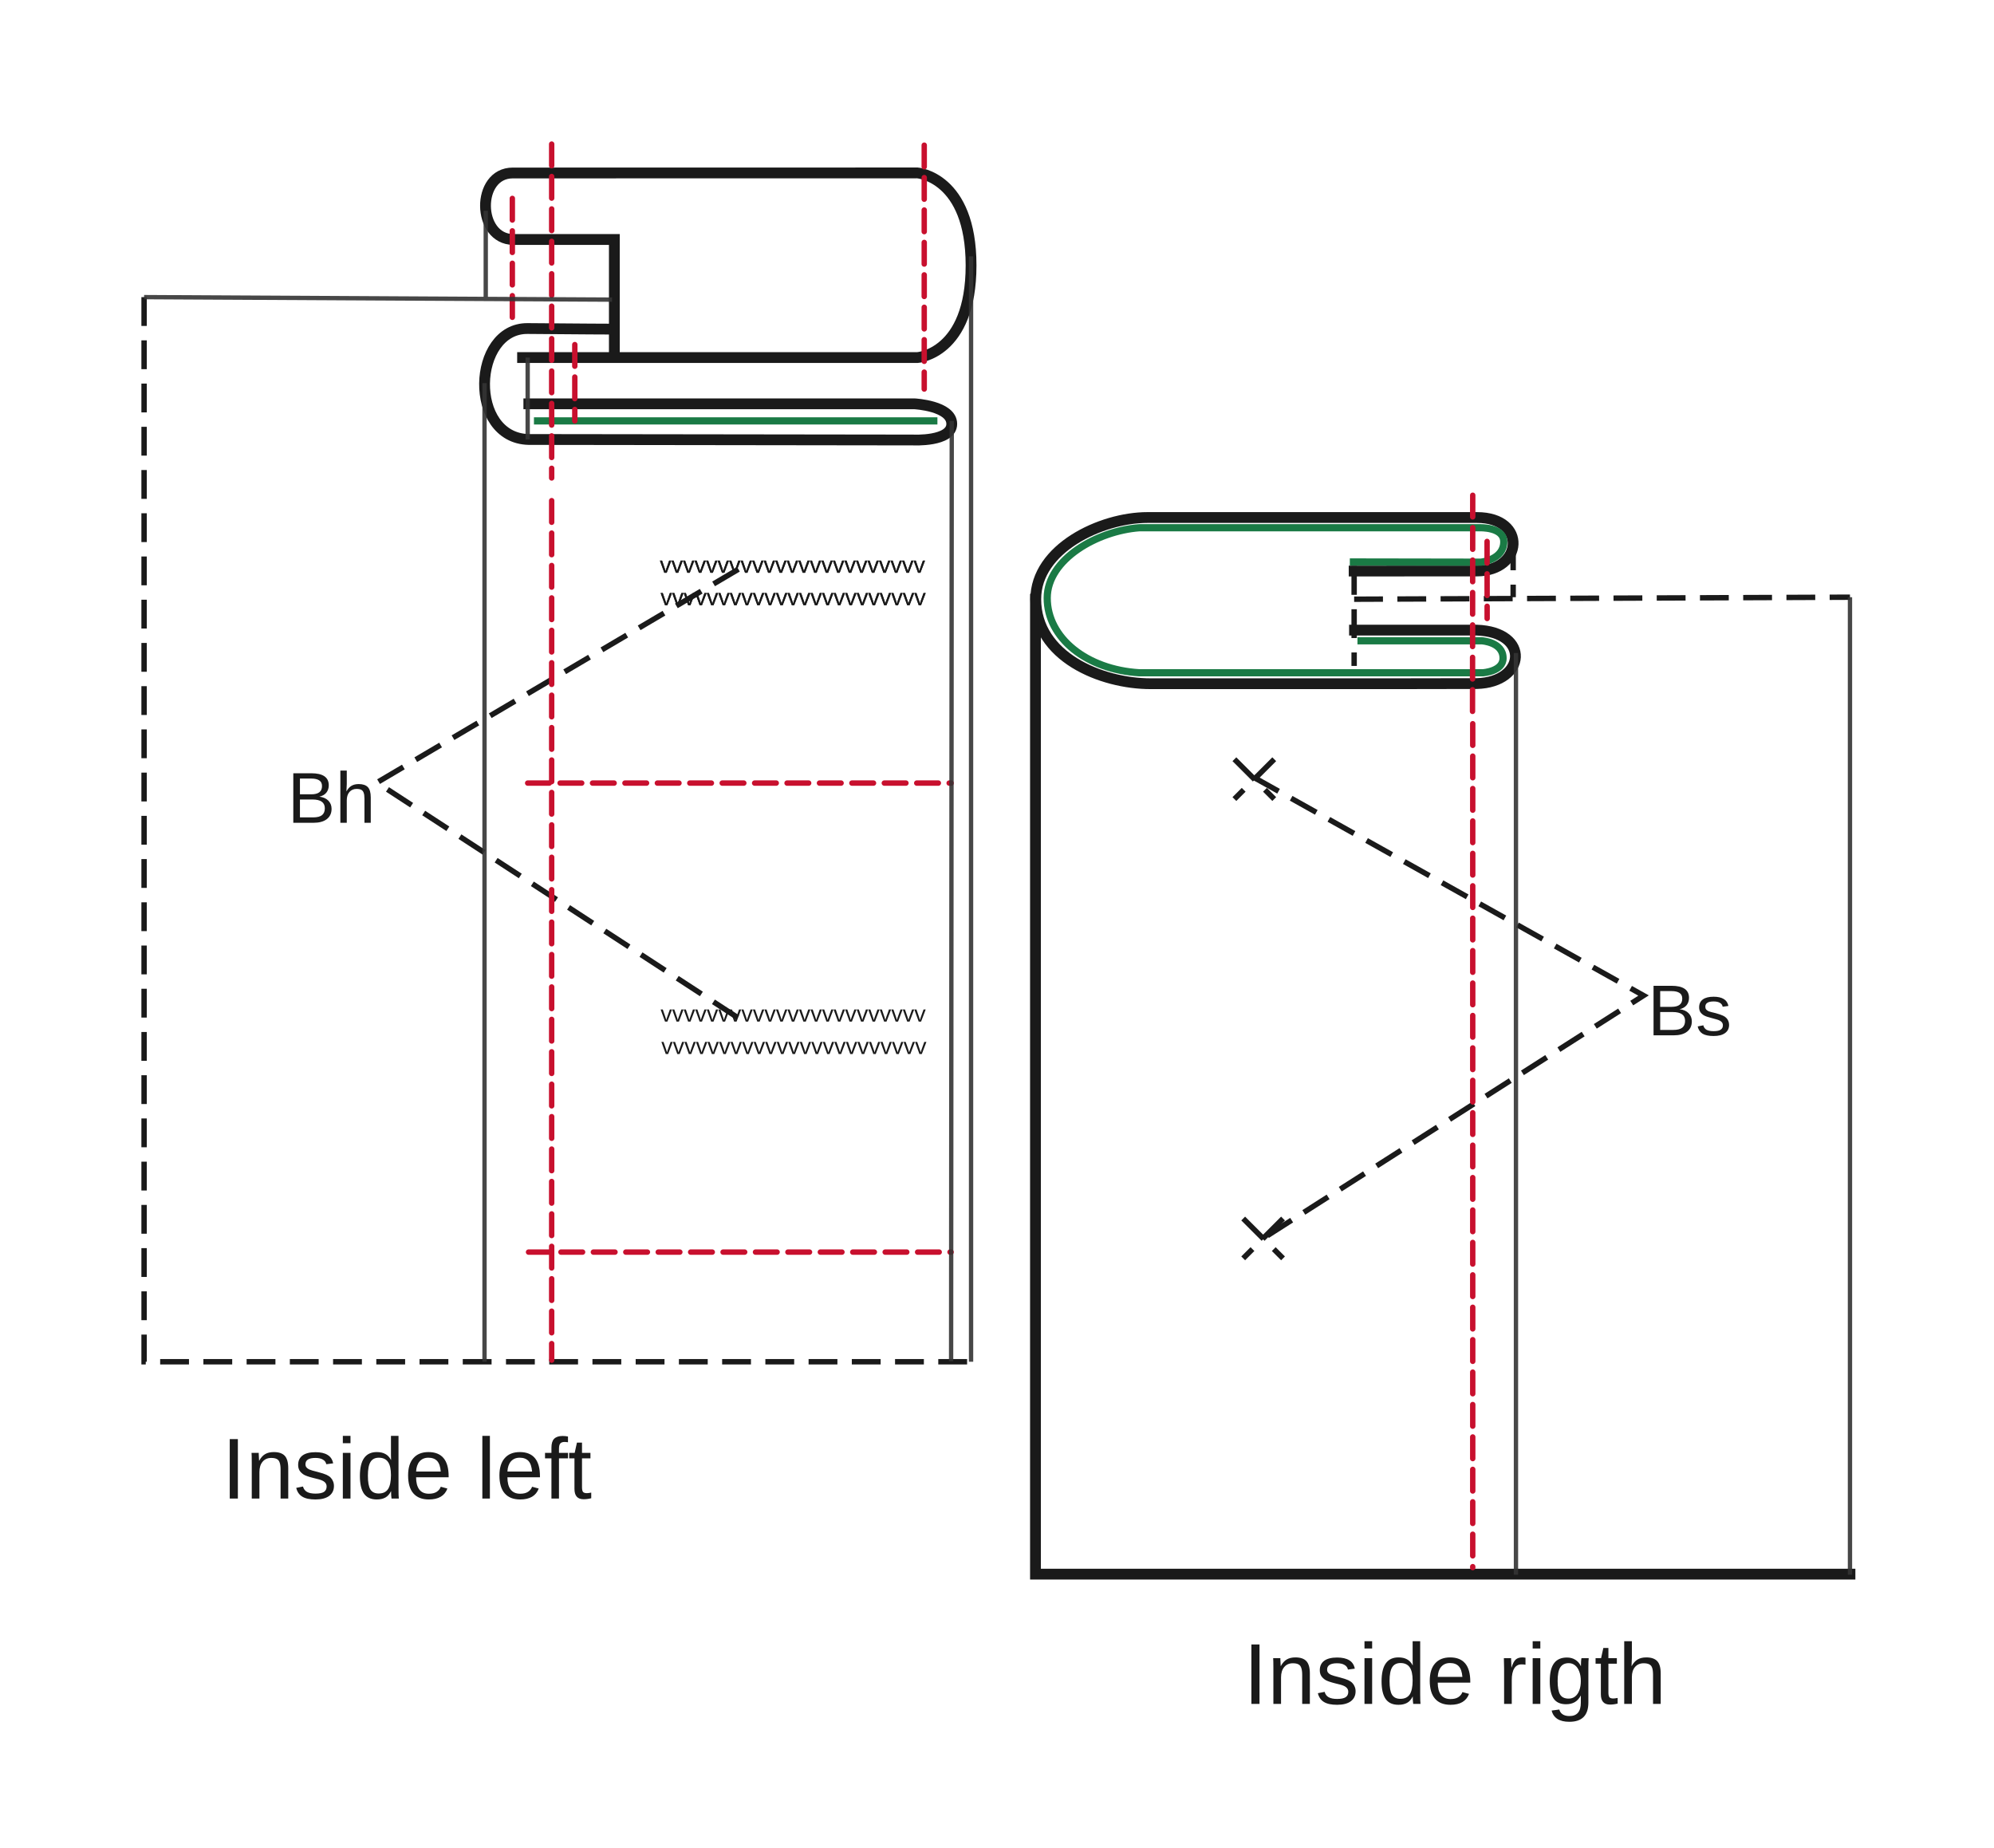
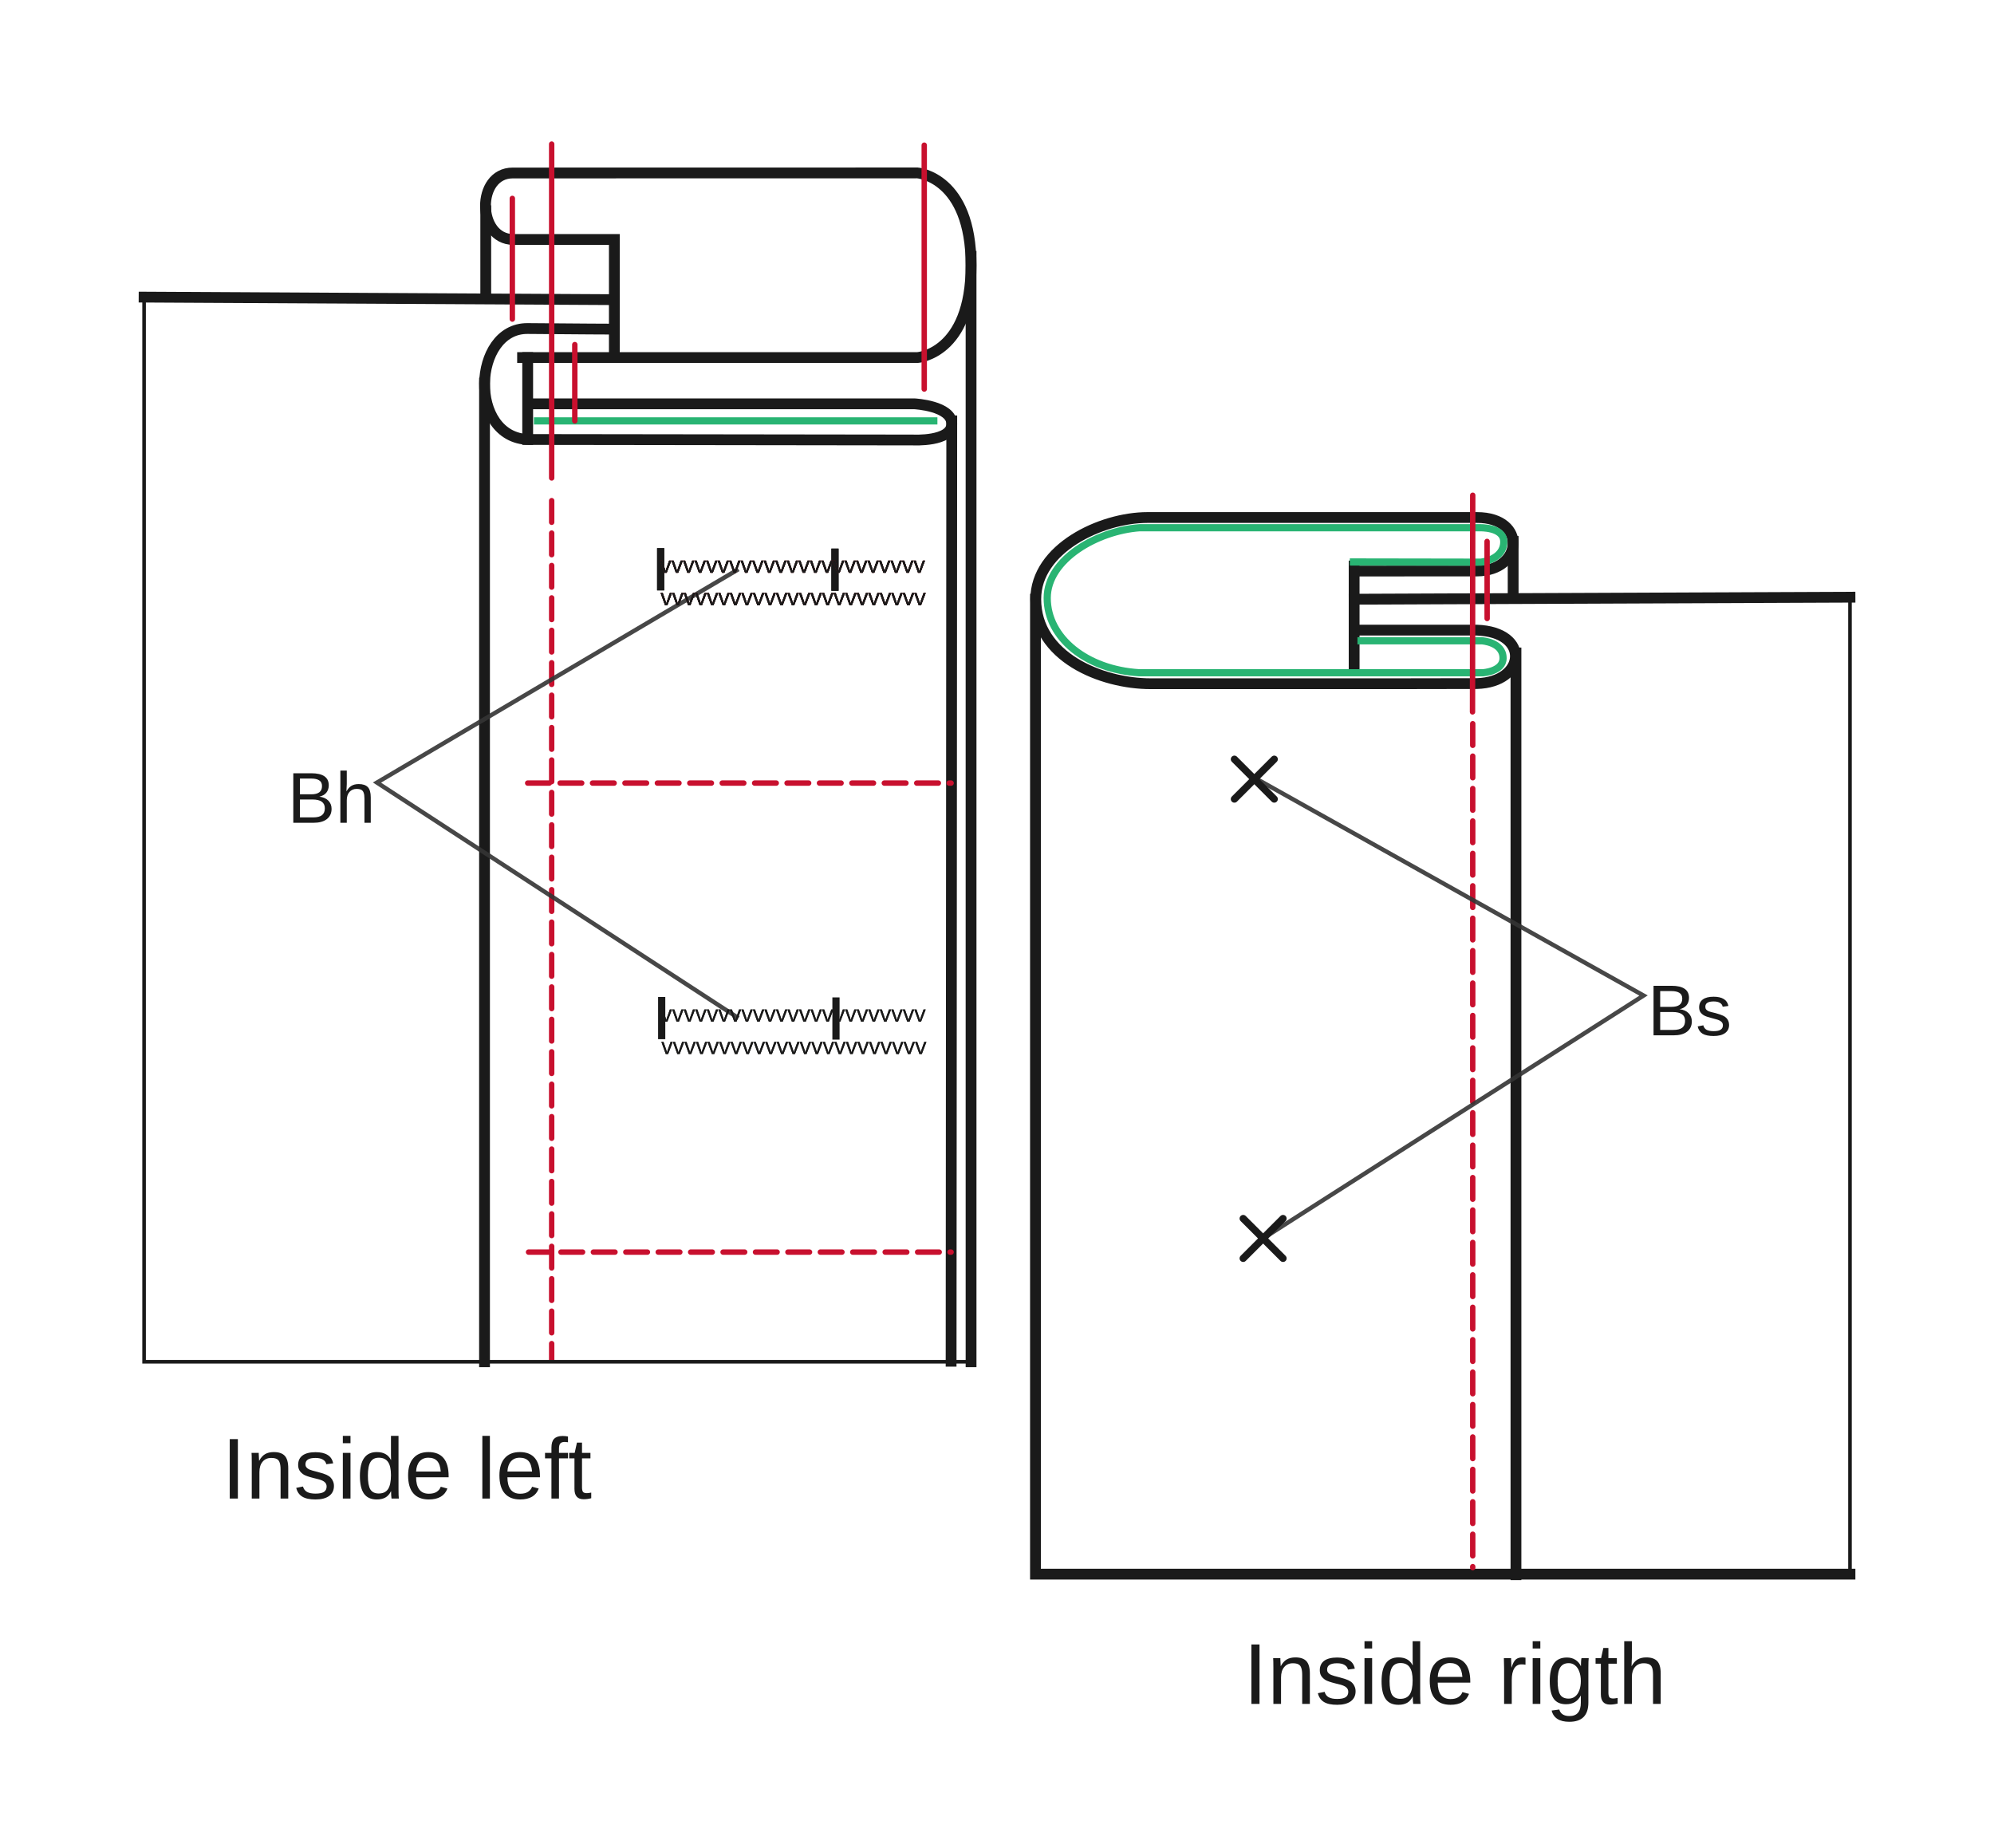
<svg xmlns="http://www.w3.org/2000/svg" viewBox="282.72 160.50 276.76 256.50">
-   <g id="role-base_outer_contour" data-role="base_outer_contour">
-     <path d="M 355.25 210.13 L 410.05 210.13 C 410.05 210.13 417.50 209.64 417.50 197.34 C 417.50 185.05 410.05 184.50 410.05 184.50 L 353.89 184.51 C 348.78 184.51 348.89 193.69 353.95 193.74 L 367.99 193.74 L 367.99 209.62" style="stroke:#1A1A1A;stroke-width:1.5;stroke-dasharray:none;fill:none;stroke-linecap:square;stroke-linejoin:miter;opacity:1" />
-     <path d="M 356.12 216.55 L 409.65 216.55 C 409.65 216.55 414.82 216.82 414.82 219.34 C 414.82 221.85 409.45 221.57 409.45 221.57 L 356.12 221.50 C 347.67 221.33 348.24 206.03 355.96 206.10 C 363.67 206.17 367.58 206.18 367.58 206.18" style="stroke:#1A1A1A;stroke-width:1.5;stroke-dasharray:none;fill:none;stroke-linecap:square;stroke-linejoin:miter;opacity:1" />
-     <path d="M 426.44 243.67 L 426.44 378.99 L 539.49 378.99" style="stroke:#1A1A1A;stroke-width:1.5;stroke-dasharray:none;fill:none;stroke-linecap:square;stroke-linejoin:miter;opacity:1" />
-     <path d="M 470.67 239.76 L 487.73 239.75 C 494.07 239.74 494.74 232.33 487.71 232.33 L 477.41 232.33 L 442.00 232.33 C 435.49 232.33 426.48 236.66 426.48 243.66 C 426.48 251.65 435.55 255.40 442.43 255.40 L 476.37 255.40 L 487.68 255.38 C 494.53 255.21 495.17 248.20 487.67 247.96 L 470.72 247.96" style="stroke:#1A1A1A;stroke-width:1.5;stroke-dasharray:none;fill:none;stroke-linecap:square;stroke-linejoin:miter;opacity:1" />
+   <g id="role-contour_outer" data-role="contour_outer">
+     <path d="M 349.97 213.67 L 349.97 349.51" style="stroke:#1A1A1A;stroke-width:1.5;stroke-dasharray:none;fill:none;stroke-linecap:square;stroke-linejoin:miter;opacity:1" data-role="contour_outer" />
+     <path d="M 355.96 210.13 L 355.96 221.50" style="stroke:#1A1A1A;stroke-width:1.5;stroke-dasharray:none;fill:none;stroke-linecap:square;stroke-linejoin:miter;opacity:1" data-role="contour_outer" />
+     <path d="M 355.25 210.13 L 410.05 210.13 C 410.05 210.13 417.50 209.64 417.50 197.34 C 417.50 185.05 410.05 184.50 410.05 184.50 L 353.89 184.51 C 348.78 184.51 348.89 193.69 353.95 193.74 L 367.99 193.74 L 367.99 209.62" style="stroke:#1A1A1A;stroke-width:1.5;stroke-dasharray:none;fill:none;stroke-linecap:square;stroke-linejoin:miter;opacity:1" data-role="contour_outer" />
+     <path d="M 356.12 216.55 L 409.65 216.55 C 409.65 216.55 414.82 216.82 414.82 219.34 C 414.82 221.85 409.45 221.57 409.45 221.57 L 356.12 221.50 C 347.67 221.33 348.24 206.03 355.96 206.10 C 363.67 206.17 367.58 206.18 367.58 206.18" style="stroke:#1A1A1A;stroke-width:1.5;stroke-dasharray:none;fill:none;stroke-linecap:square;stroke-linejoin:miter;opacity:1" data-role="contour_outer" />
+     <path d="M 417.50 196.08 L 417.50 349.51" style="stroke:#1A1A1A;stroke-width:1.5;stroke-dasharray:none;fill:none;stroke-linecap:square;stroke-linejoin:miter;opacity:1" data-role="contour_outer" />
+     <path d="M 414.82 218.92 L 414.73 349.44" style="stroke:#1A1A1A;stroke-width:1.5;stroke-dasharray:none;fill:none;stroke-linecap:square;stroke-linejoin:miter;opacity:1" data-role="contour_outer" />
+     <path d="M 493.13 251.13 L 493.13 379.07" style="stroke:#1A1A1A;stroke-width:1.5;stroke-dasharray:none;fill:none;stroke-linecap:square;stroke-linejoin:miter;opacity:1" data-role="contour_outer" />
+     <path d="M 426.44 243.67 L 426.44 378.99 L 539.49 378.99" style="stroke:#1A1A1A;stroke-width:1.5;stroke-dasharray:none;fill:none;stroke-linecap:square;stroke-linejoin:miter;opacity:1" data-role="contour_outer" />
+     <path d="M 470.67 239.76 L 487.73 239.75 C 494.07 239.74 494.74 232.33 487.71 232.33 L 477.41 232.33 L 442.00 232.33 C 435.49 232.33 426.48 236.66 426.48 243.66 C 426.48 251.65 435.55 255.40 442.43 255.40 L 476.37 255.40 L 487.68 255.38 C 494.53 255.21 495.17 248.20 487.67 247.96 L 470.72 247.96" style="stroke:#1A1A1A;stroke-width:1.5;stroke-dasharray:none;fill:none;stroke-linecap:square;stroke-linejoin:miter;opacity:1" data-role="contour_outer" />
+     <path d="M 470.67 243.67 L 539.49 243.39" style="stroke:#1A1A1A;stroke-width:1.5;stroke-dasharray:none;fill:none;stroke-linecap:square;stroke-linejoin:miter;opacity:1" data-role="contour_outer" />
+     <path d="M 470.67 239.06 L 470.67 252.93" style="stroke:#1A1A1A;stroke-width:1.5;stroke-dasharray:none;fill:none;stroke-linecap:square;stroke-linejoin:miter;opacity:1" data-role="contour_outer" />
+     <path d="M 492.74 235.65 L 492.74 243.39" style="stroke:#1A1A1A;stroke-width:1.5;stroke-dasharray:none;fill:none;stroke-linecap:square;stroke-linejoin:miter;opacity:1" data-role="contour_outer" />
+     <path d="M 302.72 201.74 L 367.67 202.09" style="stroke:#1A1A1A;stroke-width:1.5;stroke-dasharray:none;fill:none;stroke-linecap:square;stroke-linejoin:miter;opacity:1" data-role="contour_outer" />
+     <path d="M 350.14 189.75 L 350.14 201.74" style="stroke:#1A1A1A;stroke-width:1.5;stroke-dasharray:none;fill:none;stroke-linecap:square;stroke-linejoin:miter;opacity:1" data-role="contour_outer" />
  </g>
-   <g id="role-structure_line" data-role="structure_line">
-     <path d="M 455.27 329.63 L 460.80 335.16" style="stroke:#1A1A1A;stroke-width:0.75;stroke-dasharray:4 2;fill:none;stroke-linecap:butt;opacity:1" />
-     <path d="M 460.80 329.63 L 455.27 335.16" style="stroke:#1A1A1A;stroke-width:0.75;stroke-dasharray:4 2;fill:none;stroke-linecap:butt;opacity:1" />
-     <path d="M 454.05 265.88 L 459.58 271.41" style="stroke:#1A1A1A;stroke-width:0.75;stroke-dasharray:4 2;fill:none;stroke-linecap:butt;opacity:1" />
-     <path d="M 459.58 265.88 L 454.05 271.41" style="stroke:#1A1A1A;stroke-width:0.75;stroke-dasharray:4 2;fill:none;stroke-linecap:butt;opacity:1" />
-     <path d="M 456.69 268.37 L 510.84 298.68 L 458.03 332.39" style="stroke:#1A1A1A;stroke-width:0.75;stroke-dasharray:4 2;fill:none;stroke-linecap:butt;opacity:1" />
-     <path d="M 385.21 239.51 L 335.04 269.12 L 385.21 301.81" style="stroke:#1A1A1A;stroke-width:0.75;stroke-dasharray:4 2;fill:none;stroke-linecap:butt;opacity:1" />
-     <path d="M 302.72 201.74 L 302.72 349.51 L 417.50 349.51" style="stroke:#1A1A1A;stroke-width:0.75;stroke-dasharray:4 2;fill:none;stroke-linecap:butt;opacity:1" />
-     <path d="M 470.67 243.67 L 539.49 243.39" style="stroke:#1A1A1A;stroke-width:0.75;stroke-dasharray:4 2;fill:none;stroke-linecap:butt;opacity:1" />
-     <path d="M 470.67 239.06 L 470.67 252.93" style="stroke:#1A1A1A;stroke-width:0.75;stroke-dasharray:4 2;fill:none;stroke-linecap:butt;opacity:1" />
-     <path d="M 492.74 235.65 L 492.74 243.39" style="stroke:#1A1A1A;stroke-width:0.75;stroke-dasharray:4 2;fill:none;stroke-linecap:butt;opacity:1" />
+   <g id="role-boundary_interlining" data-role="boundary_interlining">
+     <path d="M 470.07 238.50 L 488.26 238.53 C 488.26 238.53 491.44 238.21 491.44 235.69 C 491.44 233.62 488.08 233.75 488.08 233.75 L 440.86 233.75 C 435.09 234.17 428.07 238.09 428.07 243.51 C 428.07 249.03 433.52 253.44 440.86 253.88 L 488.53 253.88 C 488.53 253.88 491.35 253.71 491.34 251.85 C 491.34 249.61 488.38 249.44 488.38 249.44 L 471.13 249.44" style="stroke:#29B473;stroke-width:1.0;stroke-dasharray:none;fill:none;stroke-linecap:butt;opacity:1" data-role="boundary_interlining" />
+     <path d="M 356.83 218.92 L 412.83 218.92" style="stroke:#29B473;stroke-width:1.0;stroke-dasharray:none;fill:none;stroke-linecap:butt;opacity:1" data-role="boundary_interlining" />
  </g>
-   <g id="role-secondary_structure" data-role="secondary_structure">
-     <path d="M 470.07 238.50 L 488.26 238.53 C 488.26 238.53 491.44 238.21 491.44 235.69 C 491.44 233.62 488.08 233.75 488.08 233.75 L 440.86 233.75 C 435.09 234.17 428.07 238.09 428.07 243.51 C 428.07 249.03 433.52 253.44 440.86 253.88 L 488.53 253.88 C 488.53 253.88 491.35 253.71 491.34 251.85 C 491.34 249.61 488.38 249.44 488.38 249.44 L 471.13 249.44" style="stroke:#1A7A45;stroke-width:1.0;stroke-dasharray:none;fill:none;stroke-linecap:butt;opacity:1" />
-     <path d="M 356.83 218.92 L 412.83 218.92" style="stroke:#1A7A45;stroke-width:1.0;stroke-dasharray:none;fill:none;stroke-linecap:butt;opacity:1" />
+   <g id="role-stitch_edge" data-role="stitch_edge">
+     <path d="M 487.13 229.24 L 487.10 259.31" style="stroke:#C8102E;stroke-width:0.75;stroke-dasharray:none;fill:none;stroke-linecap:round;opacity:1" data-role="stitch_edge" />
+     <path d="M 489.12 235.65 L 489.13 246.35" style="stroke:#C8102E;stroke-width:0.75;stroke-dasharray:none;fill:none;stroke-linecap:round;opacity:1" data-role="stitch_edge" />
+     <path d="M 359.29 180.50 L 359.29 226.84" style="stroke:#C8102E;stroke-width:0.75;stroke-dasharray:none;fill:none;stroke-linecap:round;opacity:1" data-role="stitch_edge" />
+     <path d="M 362.50 208.33 L 362.50 218.92" style="stroke:#C8102E;stroke-width:0.75;stroke-dasharray:none;fill:none;stroke-linecap:round;opacity:1" data-role="stitch_edge" />
+     <path d="M 353.83 188.04 L 353.83 204.79" style="stroke:#C8102E;stroke-width:0.75;stroke-dasharray:none;fill:none;stroke-linecap:round;opacity:1" data-role="stitch_edge" />
+     <path d="M 411.00 180.65 L 411.00 214.50" style="stroke:#C8102E;stroke-width:0.75;stroke-dasharray:none;fill:none;stroke-linecap:round;opacity:1" data-role="stitch_edge" />
  </g>
-   <g id="role-stitch_line" data-role="stitch_line">
-     <path d="M 355.96 269.19 L 414.73 269.19" style="stroke:#C8102E;stroke-width:0.75;stroke-dasharray:3 1.5;fill:none;stroke-linecap:round;opacity:1" />
-     <path d="M 356.08 334.29 L 414.73 334.29" style="stroke:#C8102E;stroke-width:0.75;stroke-dasharray:3 1.5;fill:none;stroke-linecap:round;opacity:1" />
-     <path d="M 359.29 229.99 L 359.29 349.29" style="stroke:#C8102E;stroke-width:0.75;stroke-dasharray:3 1.5;fill:none;stroke-linecap:round;opacity:1" />
-     <path d="M 487.13 229.24 L 487.10 259.31" style="stroke:#C8102E;stroke-width:0.75;stroke-dasharray:3 1.5;fill:none;stroke-linecap:round;opacity:1" />
-     <path d="M 487.13 260.95 L 487.13 378.08" style="stroke:#C8102E;stroke-width:0.75;stroke-dasharray:3 1.5;fill:none;stroke-linecap:round;opacity:1" />
-     <path d="M 489.12 235.65 L 489.13 246.35" style="stroke:#C8102E;stroke-width:0.75;stroke-dasharray:3 1.5;fill:none;stroke-linecap:round;opacity:1" />
-     <path d="M 359.29 180.50 L 359.29 226.84" style="stroke:#C8102E;stroke-width:0.75;stroke-dasharray:3 1.5;fill:none;stroke-linecap:round;opacity:1" />
-     <path d="M 362.50 208.33 L 362.50 218.92" style="stroke:#C8102E;stroke-width:0.75;stroke-dasharray:3 1.5;fill:none;stroke-linecap:round;opacity:1" />
-     <path d="M 353.83 188.04 L 353.83 204.79" style="stroke:#C8102E;stroke-width:0.75;stroke-dasharray:3 1.5;fill:none;stroke-linecap:round;opacity:1" />
-     <path d="M 411.00 180.65 L 411.00 214.50" style="stroke:#C8102E;stroke-width:0.75;stroke-dasharray:3 1.5;fill:none;stroke-linecap:round;opacity:1" />
+   <g id="role-stitch_thru" data-role="stitch_thru">
+     <path d="M 355.96 269.19 L 414.73 269.19" style="stroke:#C8102E;stroke-width:0.75;stroke-dasharray:3 1.5;fill:none;stroke-linecap:round;opacity:1" data-role="stitch_thru" />
+     <path d="M 356.08 334.29 L 414.73 334.29" style="stroke:#C8102E;stroke-width:0.75;stroke-dasharray:3 1.5;fill:none;stroke-linecap:round;opacity:1" data-role="stitch_thru" />
+     <path d="M 359.29 229.99 L 359.29 349.29" style="stroke:#C8102E;stroke-width:0.75;stroke-dasharray:3 1.5;fill:none;stroke-linecap:round;opacity:1" data-role="stitch_thru" />
+     <path d="M 487.13 260.95 L 487.13 378.08" style="stroke:#C8102E;stroke-width:0.75;stroke-dasharray:3 1.5;fill:none;stroke-linecap:round;opacity:1" data-role="stitch_thru" />
  </g>
  <g id="role-callout_line" data-role="callout_line">
-     <path d="M 349.97 213.67 L 349.97 349.51" style="stroke:#333333;stroke-width:0.6;stroke-dasharray:none;fill:none;stroke-linecap:butt;opacity:0.9" />
-     <path d="M 355.96 210.13 L 355.96 221.50" style="stroke:#333333;stroke-width:0.6;stroke-dasharray:none;fill:none;stroke-linecap:butt;opacity:0.9" />
-     <path d="M 417.50 196.08 L 417.50 349.51" style="stroke:#333333;stroke-width:0.6;stroke-dasharray:none;fill:none;stroke-linecap:butt;opacity:0.9" />
-     <path d="M 414.82 218.92 L 414.73 349.44" style="stroke:#333333;stroke-width:0.6;stroke-dasharray:none;fill:none;stroke-linecap:butt;opacity:0.9" />
-     <path d="M 493.13 251.13 L 493.13 379.07" style="stroke:#333333;stroke-width:0.6;stroke-dasharray:none;fill:none;stroke-linecap:butt;opacity:0.9" />
-     <path d="M 539.49 379.07 L 539.49 243.39" style="stroke:#333333;stroke-width:0.6;stroke-dasharray:none;fill:none;stroke-linecap:butt;opacity:0.9" />
-     <path d="M 302.72 201.74 L 367.67 202.09" style="stroke:#333333;stroke-width:0.6;stroke-dasharray:none;fill:none;stroke-linecap:butt;opacity:0.9" />
-     <path d="M 350.14 189.75 L 350.14 201.74" style="stroke:#333333;stroke-width:0.6;stroke-dasharray:none;fill:none;stroke-linecap:butt;opacity:0.9" />
+     <path d="M 456.69 268.37 L 510.84 298.68 L 458.03 332.39" style="stroke:#333333;stroke-width:0.6;stroke-dasharray:none;fill:none;stroke-linecap:butt;opacity:0.9" data-role="callout_line" />
+     <path d="M 385.21 239.51 L 335.04 269.12 L 385.21 301.81" style="stroke:#333333;stroke-width:0.6;stroke-dasharray:none;fill:none;stroke-linecap:butt;opacity:0.9" data-role="callout_line" />
  </g>
-   <g id="role-arrow" data-role="arrow">
-     <path d="M 398.61 236.64 L 398.61 242.50 Z" style="stroke:none;stroke-width:0;stroke-dasharray:none;fill:#1A1A1A;opacity:1" />
-     <path d="M 374.42 236.58 L 374.42 242.44 Z" style="stroke:none;stroke-width:0;stroke-dasharray:none;fill:#1A1A1A;opacity:1" />
-     <path d="M 398.61 236.64 L 398.61 242.50 Z" style="stroke:none;stroke-width:0;stroke-dasharray:none;fill:#1A1A1A;opacity:1" />
-     <path d="M 374.42 236.58 L 374.42 242.44 Z" style="stroke:none;stroke-width:0;stroke-dasharray:none;fill:#1A1A1A;opacity:1" />
-     <path d="M 398.75 298.94 L 398.75 304.80 Z" style="stroke:none;stroke-width:0;stroke-dasharray:none;fill:#1A1A1A;opacity:1" />
-     <path d="M 374.56 298.88 L 374.56 304.74 Z" style="stroke:none;stroke-width:0;stroke-dasharray:none;fill:#1A1A1A;opacity:1" />
+   <g id="role-break_line" data-role="break_line">
+     <path d="M 539.49 379.07 L 539.49 243.39" style="stroke:#1A1A1A;stroke-width:0.5;stroke-dasharray:none;fill:none;stroke-linecap:round;opacity:1" data-role="break_line" />
+     <path d="M 302.72 201.74 L 302.72 349.51 L 417.50 349.51" style="stroke:#1A1A1A;stroke-width:0.5;stroke-dasharray:none;fill:none;stroke-linecap:round;opacity:1" data-role="break_line" />
+   </g>
+   <g id="role-hw_button" data-role="hw_button">
+     <path d="M 455.27 329.63 L 460.80 335.16" style="stroke:#1A1A1A;stroke-width:1.0;stroke-dasharray:none;fill:none;stroke-linecap:round;opacity:1" data-role="hw_button" />
+     <path d="M 460.80 329.63 L 455.27 335.16" style="stroke:#1A1A1A;stroke-width:1.0;stroke-dasharray:none;fill:none;stroke-linecap:round;opacity:1" data-role="hw_button" />
+     <path d="M 454.05 265.88 L 459.58 271.41" style="stroke:#1A1A1A;stroke-width:1.0;stroke-dasharray:none;fill:none;stroke-linecap:round;opacity:1" data-role="hw_button" />
+     <path d="M 459.58 265.88 L 454.05 271.41" style="stroke:#1A1A1A;stroke-width:1.0;stroke-dasharray:none;fill:none;stroke-linecap:round;opacity:1" data-role="hw_button" />
+   </g>
+   <g id="role-hw_buttonhole" data-role="hw_buttonhole">
+     <path d="M 398.61 236.64 L 398.61 242.50 Z" style="stroke:#1A1A1A;stroke-width:1.0;stroke-dasharray:none;fill:none;stroke-linecap:round;opacity:1" data-role="hw_buttonhole" />
+     <path d="M 374.42 236.58 L 374.42 242.44 Z" style="stroke:#1A1A1A;stroke-width:1.0;stroke-dasharray:none;fill:none;stroke-linecap:round;opacity:1" data-role="hw_buttonhole" />
+     <path d="M 398.61 236.64 L 398.61 242.50 Z" style="stroke:#1A1A1A;stroke-width:1.0;stroke-dasharray:none;fill:none;stroke-linecap:round;opacity:1" data-role="hw_buttonhole" />
+     <path d="M 374.42 236.58 L 374.42 242.44 Z" style="stroke:#1A1A1A;stroke-width:1.0;stroke-dasharray:none;fill:none;stroke-linecap:round;opacity:1" data-role="hw_buttonhole" />
+     <path d="M 398.75 298.94 L 398.75 304.80 Z" style="stroke:#1A1A1A;stroke-width:1.0;stroke-dasharray:none;fill:none;stroke-linecap:round;opacity:1" data-role="hw_buttonhole" />
+     <path d="M 374.56 298.88 L 374.56 304.74 Z" style="stroke:#1A1A1A;stroke-width:1.0;stroke-dasharray:none;fill:none;stroke-linecap:round;opacity:1" data-role="hw_buttonhole" />
+   </g>
+   <g id="role-stitch_symbol" data-role="stitch_symbol">
+     <text x="374.3" y="240.0" font-family="Arial,sans-serif" font-size="3.2" fill="#e30613" data-role="stitch_symbol">vvvvvvvvvvvvvvvvvvvvvvv</text>
+     <text x="374.4" y="244.5" font-family="Arial,sans-serif" font-size="3.2" fill="#e30613" data-role="stitch_symbol">vvvvvvvvvvvvvvvvvvvvvvv</text>
+     <text x="374.3" y="240.0" font-family="Arial,sans-serif" font-size="3.2" fill="#1d1d1b" data-role="stitch_symbol">vvvvvvvvvvvvvvvvvvvvvvv</text>
+     <text x="374.4" y="244.5" font-family="Arial,sans-serif" font-size="3.2" fill="#1d1d1b" data-role="stitch_symbol">vvvvvvvvvvvvvvvvvvvvvvv</text>
+     <text x="374.4" y="302.3" font-family="Arial,sans-serif" font-size="3.2" fill="#1d1d1b" data-role="stitch_symbol">vvvvvvvvvvvvvvvvvvvvvvv</text>
+     <text x="374.5" y="306.8" font-family="Arial,sans-serif" font-size="3.2" fill="#1d1d1b" data-role="stitch_symbol">vvvvvvvvvvvvvvvvvvvvvvv</text>
  </g>
  <g id="role-label" data-role="label">
    <text x="322.6" y="274.7" font-family="Arial, sans-serif" font-size="10.0" fill="#1A1A1A">Bh</text>
    <text x="511.4" y="304.2" font-family="Arial, sans-serif" font-size="10.0" fill="#1A1A1A">Bs</text>
    <text x="374.3" y="240.0" font-family="Arial, sans-serif" font-size="3.2" fill="#1A1A1A">vvvvvvvvvvvvvvvvvvvvvvv</text>
    <text x="374.4" y="244.5" font-family="Arial, sans-serif" font-size="3.2" fill="#1A1A1A">vvvvvvvvvvvvvvvvvvvvvvv</text>
    <text x="374.3" y="240.0" font-family="Arial, sans-serif" font-size="3.2" fill="#1A1A1A">vvvvvvvvvvvvvvvvvvvvvvv</text>
    <text x="374.4" y="244.5" font-family="Arial, sans-serif" font-size="3.2" fill="#1A1A1A">vvvvvvvvvvvvvvvvvvvvvvv</text>
    <text x="374.4" y="302.3" font-family="Arial, sans-serif" font-size="3.2" fill="#1A1A1A">vvvvvvvvvvvvvvvvvvvvvvv</text>
    <text x="374.5" y="306.8" font-family="Arial, sans-serif" font-size="3.2" fill="#1A1A1A">vvvvvvvvvvvvvvvvvvvvvvv</text>
    <text x="313.5" y="368.5" font-family="Arial, sans-serif" font-size="12.0" fill="#1A1A1A">Inside left</text>
    <text x="455.3" y="397.0" font-family="Arial, sans-serif" font-size="12.0" fill="#1A1A1A">Inside rigth</text>
  </g>
</svg>
